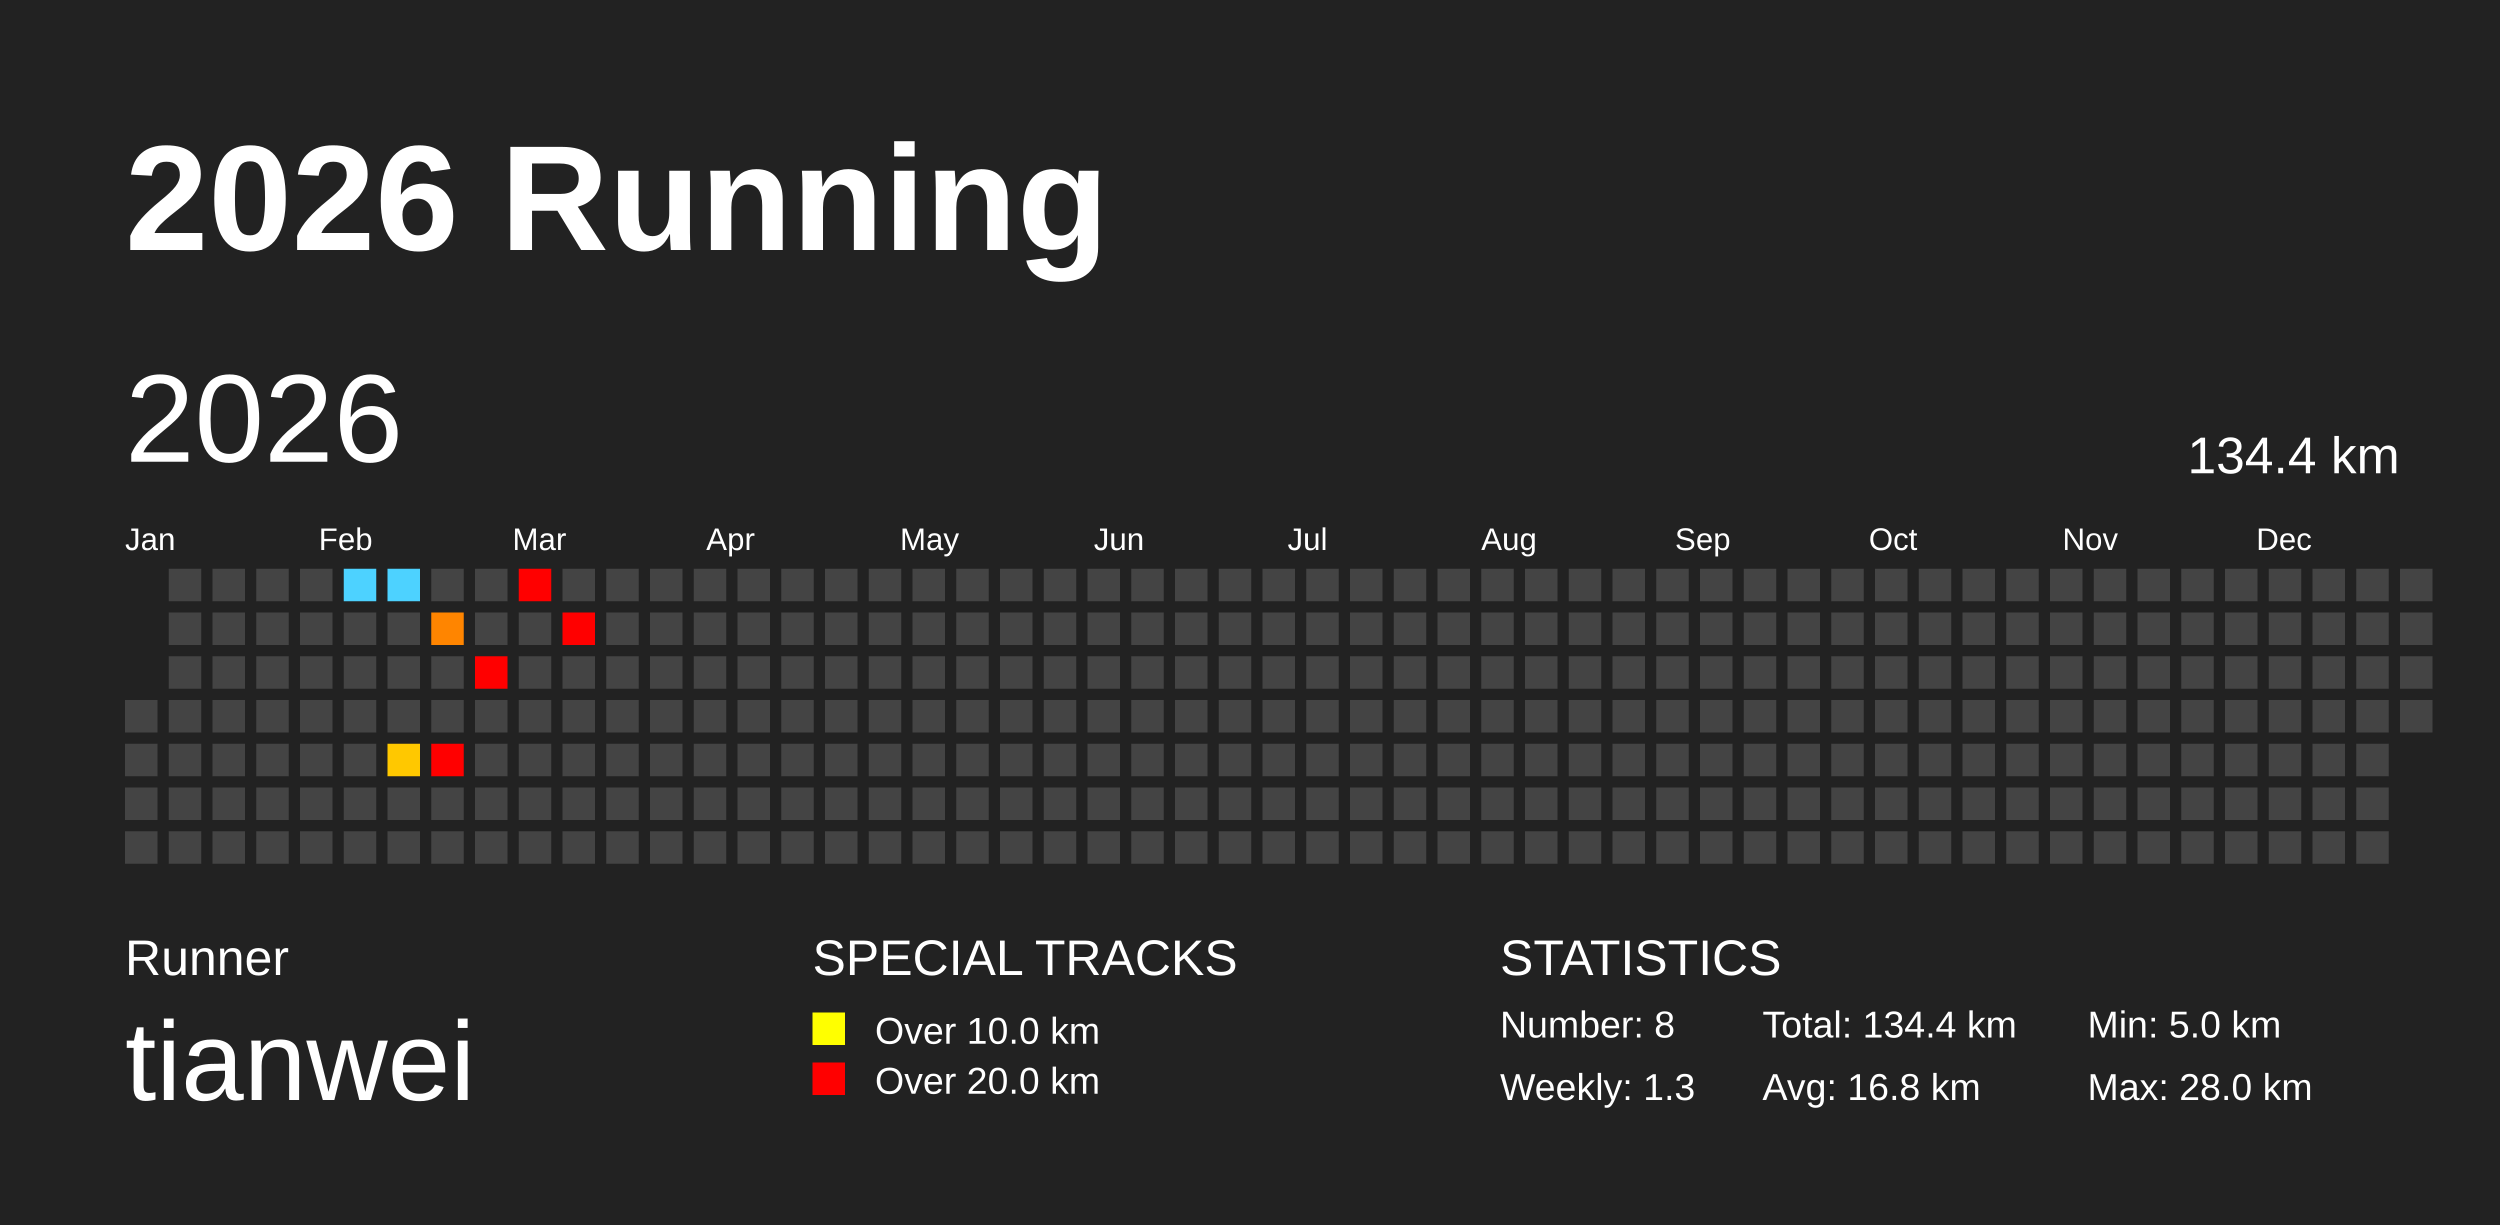
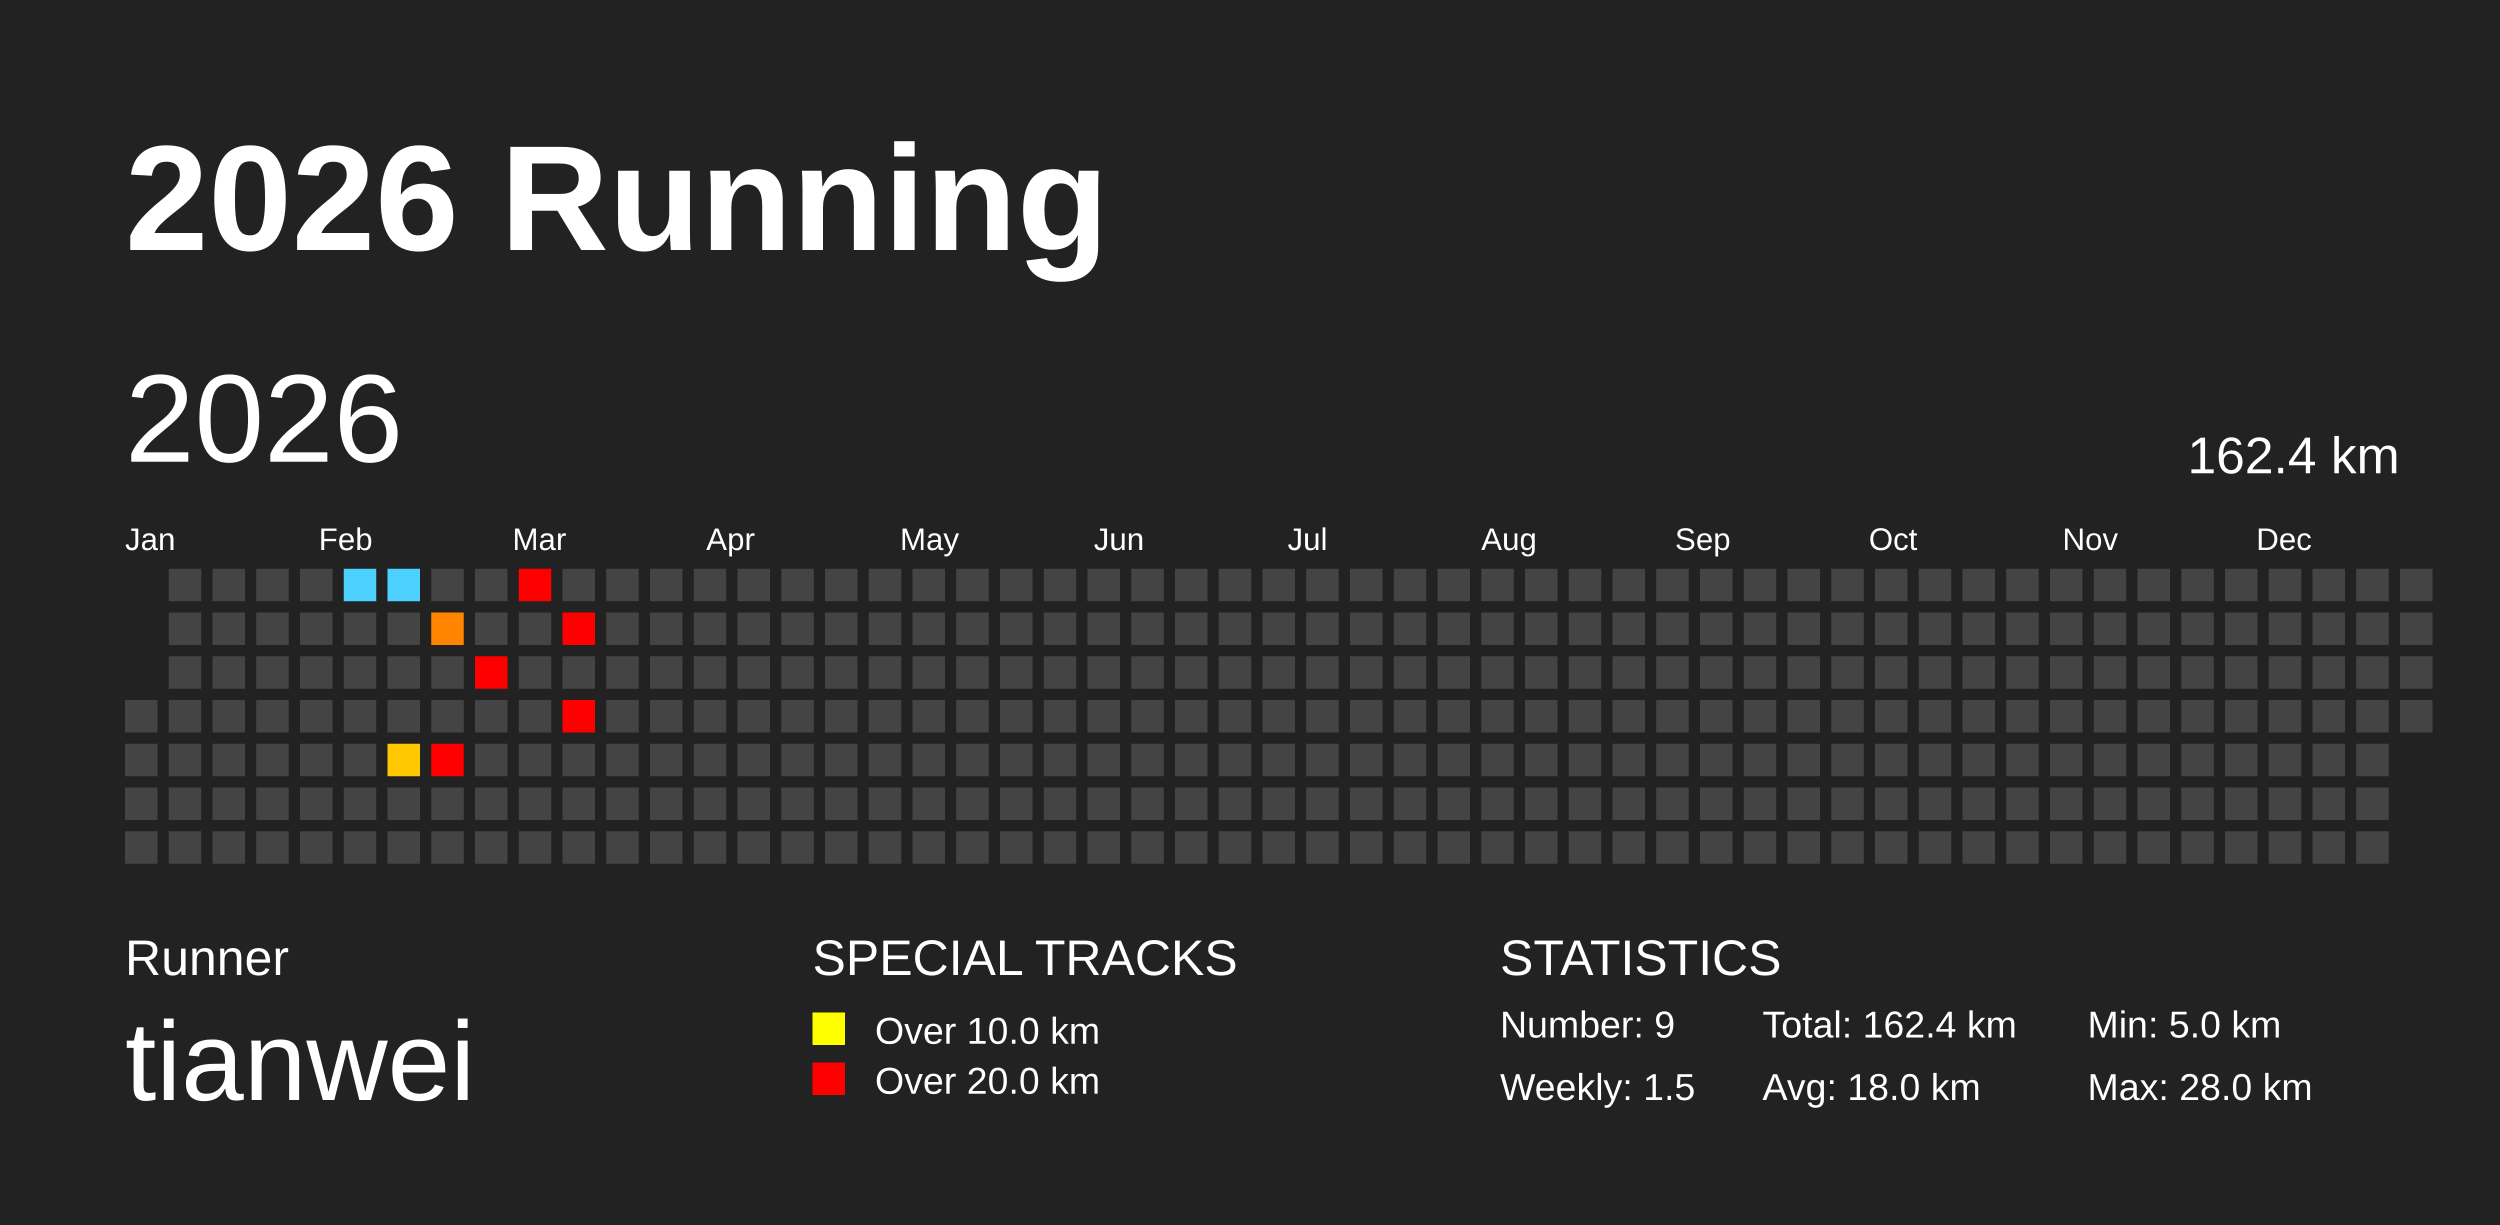
<svg xmlns="http://www.w3.org/2000/svg" baseProfile="full" height="98mm" version="1.1" viewBox="0,0,200,98" width="200mm">
  <defs />
  <rect fill="#222222" height="98" width="200" x="0" y="0" />
  <text fill="#FFFFFF" style="font-size:12px; font-family:Arial; font-weight:bold;" x="10" y="20">2026 Running</text>
  <text fill="#FFFFFF" style="font-size:4px; font-family:Arial" x="10" y="78">Runner</text>
  <text fill="#FFFFFF" style="font-size:9px; font-family:Arial" x="10" y="88">tianwei</text>
  <text fill="#FFFFFF" style="font-size:4px; font-family:Arial" x="65" y="78">SPECIAL TRACKS</text>
  <rect fill="yellow" height="2.6" width="2.6" x="65" y="81" />
  <text fill="#FFFFFF" style="font-size:3px; font-family:Arial" x="70" y="83.5">Over 10.0 km</text>
  <rect fill="red" height="2.6" width="2.6" x="65" y="85" />
  <text fill="#FFFFFF" style="font-size:3px; font-family:Arial" x="70" y="87.5">Over 20.0 km</text>
  <text fill="#FFFFFF" style="font-size:4px; font-family:Arial" x="120" y="78">STATISTICS</text>
-   <text fill="#FFFFFF" style="font-size:3px; font-family:Arial" x="120" y="83">Number: 8</text>
-   <text fill="#FFFFFF" style="font-size:3px; font-family:Arial" x="120" y="88">Weekly: 1.3</text>
-   <text fill="#FFFFFF" style="font-size:3px; font-family:Arial" x="141" y="83">Total: 134.4 km</text>
-   <text fill="#FFFFFF" style="font-size:3px; font-family:Arial" x="141" y="88">Avg: 16.8 km</text>
+   <text fill="#FFFFFF" style="font-size:3px; font-family:Arial" x="120" y="83">Number: 9</text>
+   <text fill="#FFFFFF" style="font-size:3px; font-family:Arial" x="120" y="88">Weekly: 1.5</text>
+   <text fill="#FFFFFF" style="font-size:3px; font-family:Arial" x="141" y="83">Total: 162.4 km</text>
+   <text fill="#FFFFFF" style="font-size:3px; font-family:Arial" x="141" y="88">Avg: 18.0 km</text>
  <text fill="#FFFFFF" style="font-size:3px; font-family:Arial" x="167" y="83">Min: 5.0 km</text>
  <text fill="#FFFFFF" style="font-size:3px; font-family:Arial" x="167" y="88">Max: 28.0 km</text>
  <text dominant-baseline="hanging" fill="#FFFFFF" style="font-size:10.0px; font-family:Arial;" x="10" y="30">2026</text>
-   <text dominant-baseline="hanging" fill="#FFFFFF" style="font-size:4.125px; font-family:Arial;" x="175" y="35">134.4 km</text>
+   <text dominant-baseline="hanging" fill="#FFFFFF" style="font-size:4.125px; font-family:Arial;" x="175" y="35">162.4 km</text>
  <text fill="#FFFFFF" style="font-size:2.5px; font-family:Arial" x="10.0" y="44">Jan</text>
  <text fill="#FFFFFF" style="font-size:2.5px; font-family:Arial" x="25.5" y="44">Feb</text>
  <text fill="#FFFFFF" style="font-size:2.5px; font-family:Arial" x="41.0" y="44">Mar</text>
  <text fill="#FFFFFF" style="font-size:2.5px; font-family:Arial" x="56.5" y="44">Apr</text>
  <text fill="#FFFFFF" style="font-size:2.5px; font-family:Arial" x="72.0" y="44">May</text>
  <text fill="#FFFFFF" style="font-size:2.5px; font-family:Arial" x="87.5" y="44">Jun</text>
  <text fill="#FFFFFF" style="font-size:2.5px; font-family:Arial" x="103.0" y="44">Jul</text>
  <text fill="#FFFFFF" style="font-size:2.5px; font-family:Arial" x="118.5" y="44">Aug</text>
  <text fill="#FFFFFF" style="font-size:2.5px; font-family:Arial" x="134.0" y="44">Sep</text>
  <text fill="#FFFFFF" style="font-size:2.5px; font-family:Arial" x="149.5" y="44">Oct</text>
  <text fill="#FFFFFF" style="font-size:2.5px; font-family:Arial" x="165.0" y="44">Nov</text>
  <text fill="#FFFFFF" style="font-size:2.5px; font-family:Arial" x="180.5" y="44">Dec</text>
  <rect fill="#444444" height="2.6" width="2.6" x="10.0" y="56.0" />
  <rect fill="#444444" height="2.6" width="2.6" x="10.0" y="59.5" />
  <rect fill="#444444" height="2.6" width="2.6" x="10.0" y="63.0" />
  <rect fill="#444444" height="2.6" width="2.6" x="10.0" y="66.5" />
  <rect fill="#444444" height="2.6" width="2.6" x="13.5" y="45.5" />
  <rect fill="#444444" height="2.6" width="2.6" x="13.5" y="49.0" />
  <rect fill="#444444" height="2.6" width="2.6" x="13.5" y="52.5" />
  <rect fill="#444444" height="2.6" width="2.6" x="13.5" y="56.0" />
  <rect fill="#444444" height="2.6" width="2.6" x="13.5" y="59.5" />
  <rect fill="#444444" height="2.6" width="2.6" x="13.5" y="63.0" />
  <rect fill="#444444" height="2.6" width="2.6" x="13.5" y="66.5" />
  <rect fill="#444444" height="2.6" width="2.6" x="17.0" y="45.5" />
  <rect fill="#444444" height="2.6" width="2.6" x="17.0" y="49.0" />
  <rect fill="#444444" height="2.6" width="2.6" x="17.0" y="52.5" />
  <rect fill="#444444" height="2.6" width="2.6" x="17.0" y="56.0" />
  <rect fill="#444444" height="2.6" width="2.6" x="17.0" y="59.5" />
  <rect fill="#444444" height="2.6" width="2.6" x="17.0" y="63.0" />
  <rect fill="#444444" height="2.6" width="2.6" x="17.0" y="66.5" />
  <rect fill="#444444" height="2.6" width="2.6" x="20.5" y="45.5" />
  <rect fill="#444444" height="2.6" width="2.6" x="20.5" y="49.0" />
  <rect fill="#444444" height="2.6" width="2.6" x="20.5" y="52.5" />
  <rect fill="#444444" height="2.6" width="2.6" x="20.5" y="56.0" />
  <rect fill="#444444" height="2.6" width="2.6" x="20.5" y="59.5" />
  <rect fill="#444444" height="2.6" width="2.6" x="20.5" y="63.0" />
  <rect fill="#444444" height="2.6" width="2.6" x="20.5" y="66.5" />
  <rect fill="#444444" height="2.6" width="2.6" x="24.0" y="45.5" />
  <rect fill="#444444" height="2.6" width="2.6" x="24.0" y="49.0" />
  <rect fill="#444444" height="2.6" width="2.6" x="24.0" y="52.5" />
  <rect fill="#444444" height="2.6" width="2.6" x="24.0" y="56.0" />
  <rect fill="#444444" height="2.6" width="2.6" x="24.0" y="59.5" />
  <rect fill="#444444" height="2.6" width="2.6" x="24.0" y="63.0" />
  <rect fill="#444444" height="2.6" width="2.6" x="24.0" y="66.5" />
  <rect fill="#4dd2ff" height="2.6" width="2.6" x="27.5" y="45.5" />
  <rect fill="#444444" height="2.6" width="2.6" x="27.5" y="49.0" />
  <rect fill="#444444" height="2.6" width="2.6" x="27.5" y="52.5" />
  <rect fill="#444444" height="2.6" width="2.6" x="27.5" y="56.0" />
  <rect fill="#444444" height="2.6" width="2.6" x="27.5" y="59.5" />
  <rect fill="#444444" height="2.6" width="2.6" x="27.5" y="63.0" />
  <rect fill="#444444" height="2.6" width="2.6" x="27.5" y="66.5" />
  <rect fill="#4dd2ff" height="2.6" width="2.6" x="31.0" y="45.5" />
  <rect fill="#444444" height="2.6" width="2.6" x="31.0" y="49.0" />
  <rect fill="#444444" height="2.6" width="2.6" x="31.0" y="52.5" />
  <rect fill="#444444" height="2.6" width="2.6" x="31.0" y="56.0" />
  <rect fill="#ffc800" height="2.6" width="2.6" x="31.0" y="59.5" />
  <rect fill="#444444" height="2.6" width="2.6" x="31.0" y="63.0" />
  <rect fill="#444444" height="2.6" width="2.6" x="31.0" y="66.5" />
  <rect fill="#444444" height="2.6" width="2.6" x="34.5" y="45.5" />
  <rect fill="#ff8500" height="2.6" width="2.6" x="34.5" y="49.0" />
  <rect fill="#444444" height="2.6" width="2.6" x="34.5" y="52.5" />
  <rect fill="#444444" height="2.6" width="2.6" x="34.5" y="56.0" />
  <rect fill="red" height="2.6" width="2.6" x="34.5" y="59.5" />
  <rect fill="#444444" height="2.6" width="2.6" x="34.5" y="63.0" />
  <rect fill="#444444" height="2.6" width="2.6" x="34.5" y="66.5" />
  <rect fill="#444444" height="2.6" width="2.6" x="38.0" y="45.5" />
  <rect fill="#444444" height="2.6" width="2.6" x="38.0" y="49.0" />
  <rect fill="red" height="2.6" width="2.6" x="38.0" y="52.5" />
  <rect fill="#444444" height="2.6" width="2.6" x="38.0" y="56.0" />
  <rect fill="#444444" height="2.6" width="2.6" x="38.0" y="59.5" />
  <rect fill="#444444" height="2.6" width="2.6" x="38.0" y="63.0" />
  <rect fill="#444444" height="2.6" width="2.6" x="38.0" y="66.5" />
  <rect fill="red" height="2.6" width="2.6" x="41.5" y="45.5" />
  <rect fill="#444444" height="2.6" width="2.6" x="41.5" y="49.0" />
  <rect fill="#444444" height="2.6" width="2.6" x="41.5" y="52.5" />
  <rect fill="#444444" height="2.6" width="2.6" x="41.5" y="56.0" />
  <rect fill="#444444" height="2.6" width="2.6" x="41.5" y="59.5" />
  <rect fill="#444444" height="2.6" width="2.6" x="41.5" y="63.0" />
  <rect fill="#444444" height="2.6" width="2.6" x="41.5" y="66.5" />
  <rect fill="#444444" height="2.6" width="2.6" x="45.0" y="45.5" />
  <rect fill="red" height="2.6" width="2.6" x="45.0" y="49.0" />
  <rect fill="#444444" height="2.6" width="2.6" x="45.0" y="52.5" />
-   <rect fill="#444444" height="2.6" width="2.6" x="45.0" y="56.0" />
+   <rect fill="red" height="2.6" width="2.6" x="45.0" y="56.0" />
  <rect fill="#444444" height="2.6" width="2.6" x="45.0" y="59.5" />
  <rect fill="#444444" height="2.6" width="2.6" x="45.0" y="63.0" />
  <rect fill="#444444" height="2.6" width="2.6" x="45.0" y="66.5" />
  <rect fill="#444444" height="2.6" width="2.6" x="48.5" y="45.5" />
  <rect fill="#444444" height="2.6" width="2.6" x="48.5" y="49.0" />
  <rect fill="#444444" height="2.6" width="2.6" x="48.5" y="52.5" />
  <rect fill="#444444" height="2.6" width="2.6" x="48.5" y="56.0" />
  <rect fill="#444444" height="2.6" width="2.6" x="48.5" y="59.5" />
  <rect fill="#444444" height="2.6" width="2.6" x="48.5" y="63.0" />
  <rect fill="#444444" height="2.6" width="2.6" x="48.5" y="66.5" />
  <rect fill="#444444" height="2.6" width="2.6" x="52.0" y="45.5" />
  <rect fill="#444444" height="2.6" width="2.6" x="52.0" y="49.0" />
  <rect fill="#444444" height="2.6" width="2.6" x="52.0" y="52.5" />
  <rect fill="#444444" height="2.6" width="2.6" x="52.0" y="56.0" />
  <rect fill="#444444" height="2.6" width="2.6" x="52.0" y="59.5" />
  <rect fill="#444444" height="2.6" width="2.6" x="52.0" y="63.0" />
  <rect fill="#444444" height="2.6" width="2.6" x="52.0" y="66.5" />
  <rect fill="#444444" height="2.6" width="2.6" x="55.5" y="45.5" />
  <rect fill="#444444" height="2.6" width="2.6" x="55.5" y="49.0" />
  <rect fill="#444444" height="2.6" width="2.6" x="55.5" y="52.5" />
  <rect fill="#444444" height="2.6" width="2.6" x="55.5" y="56.0" />
  <rect fill="#444444" height="2.6" width="2.6" x="55.5" y="59.5" />
  <rect fill="#444444" height="2.6" width="2.6" x="55.5" y="63.0" />
  <rect fill="#444444" height="2.6" width="2.6" x="55.5" y="66.5" />
  <rect fill="#444444" height="2.6" width="2.6" x="59.0" y="45.5" />
  <rect fill="#444444" height="2.6" width="2.6" x="59.0" y="49.0" />
  <rect fill="#444444" height="2.6" width="2.6" x="59.0" y="52.5" />
  <rect fill="#444444" height="2.6" width="2.6" x="59.0" y="56.0" />
  <rect fill="#444444" height="2.6" width="2.6" x="59.0" y="59.5" />
  <rect fill="#444444" height="2.6" width="2.6" x="59.0" y="63.0" />
  <rect fill="#444444" height="2.6" width="2.6" x="59.0" y="66.5" />
  <rect fill="#444444" height="2.6" width="2.6" x="62.5" y="45.5" />
  <rect fill="#444444" height="2.6" width="2.6" x="62.5" y="49.0" />
  <rect fill="#444444" height="2.6" width="2.6" x="62.5" y="52.5" />
  <rect fill="#444444" height="2.6" width="2.6" x="62.5" y="56.0" />
  <rect fill="#444444" height="2.6" width="2.6" x="62.5" y="59.5" />
  <rect fill="#444444" height="2.6" width="2.6" x="62.5" y="63.0" />
  <rect fill="#444444" height="2.6" width="2.6" x="62.5" y="66.5" />
  <rect fill="#444444" height="2.6" width="2.6" x="66.0" y="45.5" />
  <rect fill="#444444" height="2.6" width="2.6" x="66.0" y="49.0" />
  <rect fill="#444444" height="2.6" width="2.6" x="66.0" y="52.5" />
  <rect fill="#444444" height="2.6" width="2.6" x="66.0" y="56.0" />
  <rect fill="#444444" height="2.6" width="2.6" x="66.0" y="59.5" />
  <rect fill="#444444" height="2.6" width="2.6" x="66.0" y="63.0" />
  <rect fill="#444444" height="2.6" width="2.6" x="66.0" y="66.5" />
  <rect fill="#444444" height="2.6" width="2.6" x="69.5" y="45.5" />
  <rect fill="#444444" height="2.6" width="2.6" x="69.5" y="49.0" />
  <rect fill="#444444" height="2.6" width="2.6" x="69.5" y="52.5" />
  <rect fill="#444444" height="2.6" width="2.6" x="69.5" y="56.0" />
  <rect fill="#444444" height="2.6" width="2.6" x="69.5" y="59.5" />
  <rect fill="#444444" height="2.6" width="2.6" x="69.5" y="63.0" />
  <rect fill="#444444" height="2.6" width="2.6" x="69.5" y="66.5" />
  <rect fill="#444444" height="2.6" width="2.6" x="73.0" y="45.5" />
  <rect fill="#444444" height="2.6" width="2.6" x="73.0" y="49.0" />
  <rect fill="#444444" height="2.6" width="2.6" x="73.0" y="52.5" />
  <rect fill="#444444" height="2.6" width="2.6" x="73.0" y="56.0" />
  <rect fill="#444444" height="2.6" width="2.6" x="73.0" y="59.5" />
  <rect fill="#444444" height="2.6" width="2.6" x="73.0" y="63.0" />
  <rect fill="#444444" height="2.6" width="2.6" x="73.0" y="66.5" />
  <rect fill="#444444" height="2.6" width="2.6" x="76.5" y="45.5" />
  <rect fill="#444444" height="2.6" width="2.6" x="76.5" y="49.0" />
  <rect fill="#444444" height="2.6" width="2.6" x="76.5" y="52.5" />
  <rect fill="#444444" height="2.6" width="2.6" x="76.5" y="56.0" />
  <rect fill="#444444" height="2.6" width="2.6" x="76.5" y="59.5" />
  <rect fill="#444444" height="2.6" width="2.6" x="76.5" y="63.0" />
  <rect fill="#444444" height="2.6" width="2.6" x="76.5" y="66.5" />
  <rect fill="#444444" height="2.6" width="2.6" x="80.0" y="45.5" />
  <rect fill="#444444" height="2.6" width="2.6" x="80.0" y="49.0" />
  <rect fill="#444444" height="2.6" width="2.6" x="80.0" y="52.5" />
  <rect fill="#444444" height="2.6" width="2.6" x="80.0" y="56.0" />
  <rect fill="#444444" height="2.6" width="2.6" x="80.0" y="59.5" />
  <rect fill="#444444" height="2.6" width="2.6" x="80.0" y="63.0" />
  <rect fill="#444444" height="2.6" width="2.6" x="80.0" y="66.5" />
  <rect fill="#444444" height="2.6" width="2.6" x="83.5" y="45.5" />
  <rect fill="#444444" height="2.6" width="2.6" x="83.5" y="49.0" />
  <rect fill="#444444" height="2.6" width="2.6" x="83.5" y="52.5" />
  <rect fill="#444444" height="2.6" width="2.6" x="83.5" y="56.0" />
  <rect fill="#444444" height="2.6" width="2.6" x="83.5" y="59.5" />
  <rect fill="#444444" height="2.6" width="2.6" x="83.5" y="63.0" />
  <rect fill="#444444" height="2.6" width="2.6" x="83.5" y="66.5" />
  <rect fill="#444444" height="2.6" width="2.6" x="87.0" y="45.5" />
  <rect fill="#444444" height="2.6" width="2.6" x="87.0" y="49.0" />
  <rect fill="#444444" height="2.6" width="2.6" x="87.0" y="52.5" />
  <rect fill="#444444" height="2.6" width="2.6" x="87.0" y="56.0" />
  <rect fill="#444444" height="2.6" width="2.6" x="87.0" y="59.5" />
  <rect fill="#444444" height="2.6" width="2.6" x="87.0" y="63.0" />
  <rect fill="#444444" height="2.6" width="2.6" x="87.0" y="66.5" />
  <rect fill="#444444" height="2.6" width="2.6" x="90.5" y="45.5" />
  <rect fill="#444444" height="2.6" width="2.6" x="90.5" y="49.0" />
  <rect fill="#444444" height="2.6" width="2.6" x="90.5" y="52.5" />
  <rect fill="#444444" height="2.6" width="2.6" x="90.5" y="56.0" />
  <rect fill="#444444" height="2.6" width="2.6" x="90.5" y="59.5" />
  <rect fill="#444444" height="2.6" width="2.6" x="90.5" y="63.0" />
  <rect fill="#444444" height="2.6" width="2.6" x="90.5" y="66.5" />
  <rect fill="#444444" height="2.6" width="2.6" x="94.0" y="45.5" />
  <rect fill="#444444" height="2.6" width="2.6" x="94.0" y="49.0" />
  <rect fill="#444444" height="2.6" width="2.6" x="94.0" y="52.5" />
  <rect fill="#444444" height="2.6" width="2.6" x="94.0" y="56.0" />
  <rect fill="#444444" height="2.6" width="2.6" x="94.0" y="59.5" />
  <rect fill="#444444" height="2.6" width="2.6" x="94.0" y="63.0" />
  <rect fill="#444444" height="2.6" width="2.6" x="94.0" y="66.5" />
  <rect fill="#444444" height="2.6" width="2.6" x="97.5" y="45.5" />
  <rect fill="#444444" height="2.6" width="2.6" x="97.5" y="49.0" />
  <rect fill="#444444" height="2.6" width="2.6" x="97.5" y="52.5" />
  <rect fill="#444444" height="2.6" width="2.6" x="97.5" y="56.0" />
  <rect fill="#444444" height="2.6" width="2.6" x="97.5" y="59.5" />
  <rect fill="#444444" height="2.6" width="2.6" x="97.5" y="63.0" />
  <rect fill="#444444" height="2.6" width="2.6" x="97.5" y="66.5" />
  <rect fill="#444444" height="2.6" width="2.6" x="101.0" y="45.5" />
  <rect fill="#444444" height="2.6" width="2.6" x="101.0" y="49.0" />
  <rect fill="#444444" height="2.6" width="2.6" x="101.0" y="52.5" />
  <rect fill="#444444" height="2.6" width="2.6" x="101.0" y="56.0" />
  <rect fill="#444444" height="2.6" width="2.6" x="101.0" y="59.5" />
  <rect fill="#444444" height="2.6" width="2.6" x="101.0" y="63.0" />
  <rect fill="#444444" height="2.6" width="2.6" x="101.0" y="66.5" />
  <rect fill="#444444" height="2.6" width="2.6" x="104.5" y="45.5" />
  <rect fill="#444444" height="2.6" width="2.6" x="104.5" y="49.0" />
  <rect fill="#444444" height="2.6" width="2.6" x="104.5" y="52.5" />
  <rect fill="#444444" height="2.6" width="2.6" x="104.5" y="56.0" />
  <rect fill="#444444" height="2.6" width="2.6" x="104.5" y="59.5" />
  <rect fill="#444444" height="2.6" width="2.6" x="104.5" y="63.0" />
  <rect fill="#444444" height="2.6" width="2.6" x="104.5" y="66.5" />
  <rect fill="#444444" height="2.6" width="2.6" x="108.0" y="45.5" />
  <rect fill="#444444" height="2.6" width="2.6" x="108.0" y="49.0" />
  <rect fill="#444444" height="2.6" width="2.6" x="108.0" y="52.5" />
  <rect fill="#444444" height="2.6" width="2.6" x="108.0" y="56.0" />
  <rect fill="#444444" height="2.6" width="2.6" x="108.0" y="59.5" />
  <rect fill="#444444" height="2.6" width="2.6" x="108.0" y="63.0" />
  <rect fill="#444444" height="2.6" width="2.6" x="108.0" y="66.5" />
  <rect fill="#444444" height="2.6" width="2.6" x="111.5" y="45.5" />
  <rect fill="#444444" height="2.6" width="2.6" x="111.5" y="49.0" />
  <rect fill="#444444" height="2.6" width="2.6" x="111.5" y="52.5" />
  <rect fill="#444444" height="2.6" width="2.6" x="111.5" y="56.0" />
  <rect fill="#444444" height="2.6" width="2.6" x="111.5" y="59.5" />
  <rect fill="#444444" height="2.6" width="2.6" x="111.5" y="63.0" />
  <rect fill="#444444" height="2.6" width="2.6" x="111.5" y="66.5" />
  <rect fill="#444444" height="2.6" width="2.6" x="115.0" y="45.5" />
  <rect fill="#444444" height="2.6" width="2.6" x="115.0" y="49.0" />
  <rect fill="#444444" height="2.6" width="2.6" x="115.0" y="52.5" />
  <rect fill="#444444" height="2.6" width="2.6" x="115.0" y="56.0" />
  <rect fill="#444444" height="2.6" width="2.6" x="115.0" y="59.5" />
  <rect fill="#444444" height="2.6" width="2.6" x="115.0" y="63.0" />
  <rect fill="#444444" height="2.6" width="2.6" x="115.0" y="66.5" />
  <rect fill="#444444" height="2.6" width="2.6" x="118.5" y="45.5" />
  <rect fill="#444444" height="2.6" width="2.6" x="118.5" y="49.0" />
  <rect fill="#444444" height="2.6" width="2.6" x="118.5" y="52.5" />
  <rect fill="#444444" height="2.6" width="2.6" x="118.5" y="56.0" />
  <rect fill="#444444" height="2.6" width="2.6" x="118.5" y="59.5" />
  <rect fill="#444444" height="2.6" width="2.6" x="118.5" y="63.0" />
  <rect fill="#444444" height="2.6" width="2.6" x="118.5" y="66.5" />
  <rect fill="#444444" height="2.6" width="2.6" x="122.0" y="45.5" />
  <rect fill="#444444" height="2.6" width="2.6" x="122.0" y="49.0" />
  <rect fill="#444444" height="2.6" width="2.6" x="122.0" y="52.5" />
  <rect fill="#444444" height="2.6" width="2.6" x="122.0" y="56.0" />
  <rect fill="#444444" height="2.6" width="2.6" x="122.0" y="59.5" />
  <rect fill="#444444" height="2.6" width="2.6" x="122.0" y="63.0" />
  <rect fill="#444444" height="2.6" width="2.6" x="122.0" y="66.5" />
  <rect fill="#444444" height="2.6" width="2.6" x="125.5" y="45.5" />
  <rect fill="#444444" height="2.6" width="2.6" x="125.5" y="49.0" />
  <rect fill="#444444" height="2.6" width="2.6" x="125.5" y="52.5" />
  <rect fill="#444444" height="2.6" width="2.6" x="125.5" y="56.0" />
  <rect fill="#444444" height="2.6" width="2.6" x="125.5" y="59.5" />
  <rect fill="#444444" height="2.6" width="2.6" x="125.5" y="63.0" />
  <rect fill="#444444" height="2.6" width="2.6" x="125.5" y="66.5" />
  <rect fill="#444444" height="2.6" width="2.6" x="129.0" y="45.5" />
  <rect fill="#444444" height="2.6" width="2.6" x="129.0" y="49.0" />
  <rect fill="#444444" height="2.6" width="2.6" x="129.0" y="52.5" />
  <rect fill="#444444" height="2.6" width="2.6" x="129.0" y="56.0" />
  <rect fill="#444444" height="2.6" width="2.6" x="129.0" y="59.5" />
  <rect fill="#444444" height="2.6" width="2.6" x="129.0" y="63.0" />
  <rect fill="#444444" height="2.6" width="2.6" x="129.0" y="66.5" />
  <rect fill="#444444" height="2.6" width="2.6" x="132.5" y="45.5" />
  <rect fill="#444444" height="2.6" width="2.6" x="132.5" y="49.0" />
  <rect fill="#444444" height="2.6" width="2.6" x="132.5" y="52.5" />
  <rect fill="#444444" height="2.6" width="2.6" x="132.5" y="56.0" />
  <rect fill="#444444" height="2.6" width="2.6" x="132.5" y="59.5" />
  <rect fill="#444444" height="2.6" width="2.6" x="132.5" y="63.0" />
  <rect fill="#444444" height="2.6" width="2.6" x="132.5" y="66.5" />
  <rect fill="#444444" height="2.6" width="2.6" x="136.0" y="45.5" />
  <rect fill="#444444" height="2.6" width="2.6" x="136.0" y="49.0" />
  <rect fill="#444444" height="2.6" width="2.6" x="136.0" y="52.5" />
  <rect fill="#444444" height="2.6" width="2.6" x="136.0" y="56.0" />
  <rect fill="#444444" height="2.6" width="2.6" x="136.0" y="59.5" />
  <rect fill="#444444" height="2.6" width="2.6" x="136.0" y="63.0" />
  <rect fill="#444444" height="2.6" width="2.6" x="136.0" y="66.5" />
  <rect fill="#444444" height="2.6" width="2.6" x="139.5" y="45.5" />
  <rect fill="#444444" height="2.6" width="2.6" x="139.5" y="49.0" />
  <rect fill="#444444" height="2.6" width="2.6" x="139.5" y="52.5" />
  <rect fill="#444444" height="2.6" width="2.6" x="139.5" y="56.0" />
  <rect fill="#444444" height="2.6" width="2.6" x="139.5" y="59.5" />
  <rect fill="#444444" height="2.6" width="2.6" x="139.5" y="63.0" />
  <rect fill="#444444" height="2.6" width="2.6" x="139.5" y="66.5" />
  <rect fill="#444444" height="2.6" width="2.6" x="143.0" y="45.5" />
  <rect fill="#444444" height="2.6" width="2.6" x="143.0" y="49.0" />
  <rect fill="#444444" height="2.6" width="2.6" x="143.0" y="52.5" />
  <rect fill="#444444" height="2.6" width="2.6" x="143.0" y="56.0" />
  <rect fill="#444444" height="2.6" width="2.6" x="143.0" y="59.5" />
  <rect fill="#444444" height="2.6" width="2.6" x="143.0" y="63.0" />
  <rect fill="#444444" height="2.6" width="2.6" x="143.0" y="66.5" />
  <rect fill="#444444" height="2.6" width="2.6" x="146.5" y="45.5" />
  <rect fill="#444444" height="2.6" width="2.6" x="146.5" y="49.0" />
  <rect fill="#444444" height="2.6" width="2.6" x="146.5" y="52.5" />
  <rect fill="#444444" height="2.6" width="2.6" x="146.5" y="56.0" />
  <rect fill="#444444" height="2.6" width="2.6" x="146.5" y="59.5" />
  <rect fill="#444444" height="2.6" width="2.6" x="146.5" y="63.0" />
  <rect fill="#444444" height="2.6" width="2.6" x="146.5" y="66.5" />
  <rect fill="#444444" height="2.6" width="2.6" x="150.0" y="45.5" />
  <rect fill="#444444" height="2.6" width="2.6" x="150.0" y="49.0" />
  <rect fill="#444444" height="2.6" width="2.6" x="150.0" y="52.5" />
  <rect fill="#444444" height="2.6" width="2.6" x="150.0" y="56.0" />
  <rect fill="#444444" height="2.6" width="2.6" x="150.0" y="59.5" />
  <rect fill="#444444" height="2.6" width="2.6" x="150.0" y="63.0" />
  <rect fill="#444444" height="2.6" width="2.6" x="150.0" y="66.5" />
  <rect fill="#444444" height="2.6" width="2.6" x="153.5" y="45.5" />
  <rect fill="#444444" height="2.6" width="2.6" x="153.5" y="49.0" />
  <rect fill="#444444" height="2.6" width="2.6" x="153.5" y="52.5" />
  <rect fill="#444444" height="2.6" width="2.6" x="153.5" y="56.0" />
  <rect fill="#444444" height="2.6" width="2.6" x="153.5" y="59.5" />
  <rect fill="#444444" height="2.6" width="2.6" x="153.5" y="63.0" />
  <rect fill="#444444" height="2.6" width="2.6" x="153.5" y="66.5" />
  <rect fill="#444444" height="2.6" width="2.6" x="157.0" y="45.5" />
  <rect fill="#444444" height="2.6" width="2.6" x="157.0" y="49.0" />
  <rect fill="#444444" height="2.6" width="2.6" x="157.0" y="52.5" />
  <rect fill="#444444" height="2.6" width="2.6" x="157.0" y="56.0" />
  <rect fill="#444444" height="2.6" width="2.6" x="157.0" y="59.5" />
  <rect fill="#444444" height="2.6" width="2.6" x="157.0" y="63.0" />
  <rect fill="#444444" height="2.6" width="2.6" x="157.0" y="66.5" />
  <rect fill="#444444" height="2.6" width="2.6" x="160.5" y="45.5" />
  <rect fill="#444444" height="2.6" width="2.6" x="160.5" y="49.0" />
  <rect fill="#444444" height="2.6" width="2.6" x="160.5" y="52.5" />
  <rect fill="#444444" height="2.6" width="2.6" x="160.5" y="56.0" />
  <rect fill="#444444" height="2.6" width="2.6" x="160.5" y="59.5" />
  <rect fill="#444444" height="2.6" width="2.6" x="160.5" y="63.0" />
  <rect fill="#444444" height="2.6" width="2.6" x="160.5" y="66.5" />
  <rect fill="#444444" height="2.6" width="2.6" x="164.0" y="45.5" />
  <rect fill="#444444" height="2.6" width="2.6" x="164.0" y="49.0" />
  <rect fill="#444444" height="2.6" width="2.6" x="164.0" y="52.5" />
  <rect fill="#444444" height="2.6" width="2.6" x="164.0" y="56.0" />
  <rect fill="#444444" height="2.6" width="2.6" x="164.0" y="59.5" />
  <rect fill="#444444" height="2.6" width="2.6" x="164.0" y="63.0" />
  <rect fill="#444444" height="2.6" width="2.6" x="164.0" y="66.5" />
  <rect fill="#444444" height="2.6" width="2.6" x="167.5" y="45.5" />
  <rect fill="#444444" height="2.6" width="2.6" x="167.5" y="49.0" />
  <rect fill="#444444" height="2.6" width="2.6" x="167.5" y="52.5" />
  <rect fill="#444444" height="2.6" width="2.6" x="167.5" y="56.0" />
  <rect fill="#444444" height="2.6" width="2.6" x="167.5" y="59.5" />
  <rect fill="#444444" height="2.6" width="2.6" x="167.5" y="63.0" />
  <rect fill="#444444" height="2.6" width="2.6" x="167.5" y="66.5" />
  <rect fill="#444444" height="2.6" width="2.6" x="171.0" y="45.5" />
  <rect fill="#444444" height="2.6" width="2.6" x="171.0" y="49.0" />
  <rect fill="#444444" height="2.6" width="2.6" x="171.0" y="52.5" />
  <rect fill="#444444" height="2.6" width="2.6" x="171.0" y="56.0" />
  <rect fill="#444444" height="2.6" width="2.6" x="171.0" y="59.5" />
  <rect fill="#444444" height="2.6" width="2.6" x="171.0" y="63.0" />
  <rect fill="#444444" height="2.6" width="2.6" x="171.0" y="66.5" />
  <rect fill="#444444" height="2.6" width="2.6" x="174.5" y="45.5" />
  <rect fill="#444444" height="2.6" width="2.6" x="174.5" y="49.0" />
  <rect fill="#444444" height="2.6" width="2.6" x="174.5" y="52.5" />
  <rect fill="#444444" height="2.6" width="2.6" x="174.5" y="56.0" />
  <rect fill="#444444" height="2.6" width="2.6" x="174.5" y="59.5" />
  <rect fill="#444444" height="2.6" width="2.6" x="174.5" y="63.0" />
  <rect fill="#444444" height="2.6" width="2.6" x="174.5" y="66.5" />
  <rect fill="#444444" height="2.6" width="2.6" x="178.0" y="45.5" />
  <rect fill="#444444" height="2.6" width="2.6" x="178.0" y="49.0" />
  <rect fill="#444444" height="2.6" width="2.6" x="178.0" y="52.5" />
  <rect fill="#444444" height="2.6" width="2.6" x="178.0" y="56.0" />
  <rect fill="#444444" height="2.6" width="2.6" x="178.0" y="59.5" />
  <rect fill="#444444" height="2.6" width="2.6" x="178.0" y="63.0" />
  <rect fill="#444444" height="2.6" width="2.6" x="178.0" y="66.5" />
  <rect fill="#444444" height="2.6" width="2.6" x="181.5" y="45.5" />
  <rect fill="#444444" height="2.6" width="2.6" x="181.5" y="49.0" />
  <rect fill="#444444" height="2.6" width="2.6" x="181.5" y="52.5" />
  <rect fill="#444444" height="2.6" width="2.6" x="181.5" y="56.0" />
  <rect fill="#444444" height="2.6" width="2.6" x="181.5" y="59.5" />
  <rect fill="#444444" height="2.6" width="2.6" x="181.5" y="63.0" />
  <rect fill="#444444" height="2.6" width="2.6" x="181.5" y="66.5" />
  <rect fill="#444444" height="2.6" width="2.6" x="185.0" y="45.5" />
  <rect fill="#444444" height="2.6" width="2.6" x="185.0" y="49.0" />
  <rect fill="#444444" height="2.6" width="2.6" x="185.0" y="52.5" />
  <rect fill="#444444" height="2.6" width="2.6" x="185.0" y="56.0" />
  <rect fill="#444444" height="2.6" width="2.6" x="185.0" y="59.5" />
  <rect fill="#444444" height="2.6" width="2.6" x="185.0" y="63.0" />
  <rect fill="#444444" height="2.6" width="2.6" x="185.0" y="66.5" />
  <rect fill="#444444" height="2.6" width="2.6" x="188.5" y="45.5" />
  <rect fill="#444444" height="2.6" width="2.6" x="188.5" y="49.0" />
  <rect fill="#444444" height="2.6" width="2.6" x="188.5" y="52.5" />
  <rect fill="#444444" height="2.6" width="2.6" x="188.5" y="56.0" />
  <rect fill="#444444" height="2.6" width="2.6" x="188.5" y="59.5" />
  <rect fill="#444444" height="2.6" width="2.6" x="188.5" y="63.0" />
  <rect fill="#444444" height="2.6" width="2.6" x="188.5" y="66.5" />
  <rect fill="#444444" height="2.6" width="2.6" x="192.0" y="45.5" />
  <rect fill="#444444" height="2.6" width="2.6" x="192.0" y="49.0" />
  <rect fill="#444444" height="2.6" width="2.6" x="192.0" y="52.5" />
  <rect fill="#444444" height="2.6" width="2.6" x="192.0" y="56.0" />
</svg>
